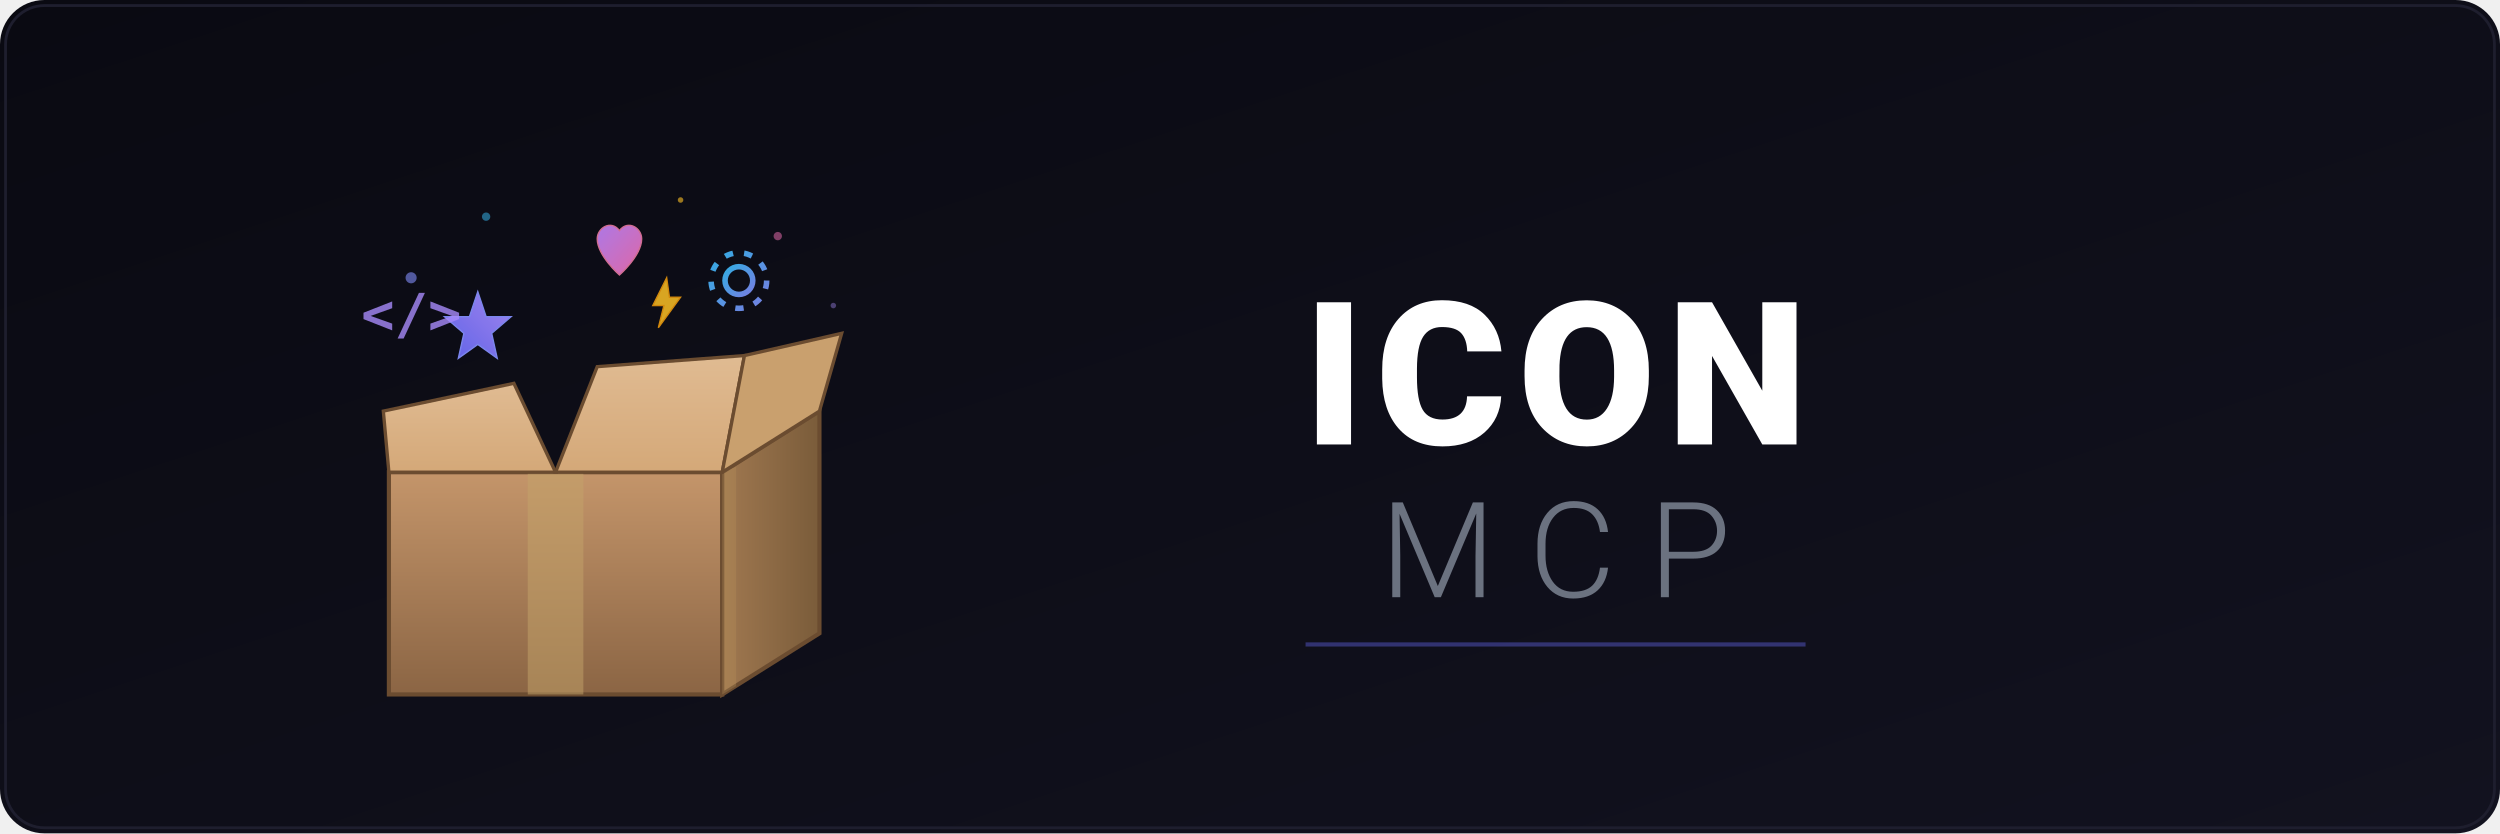
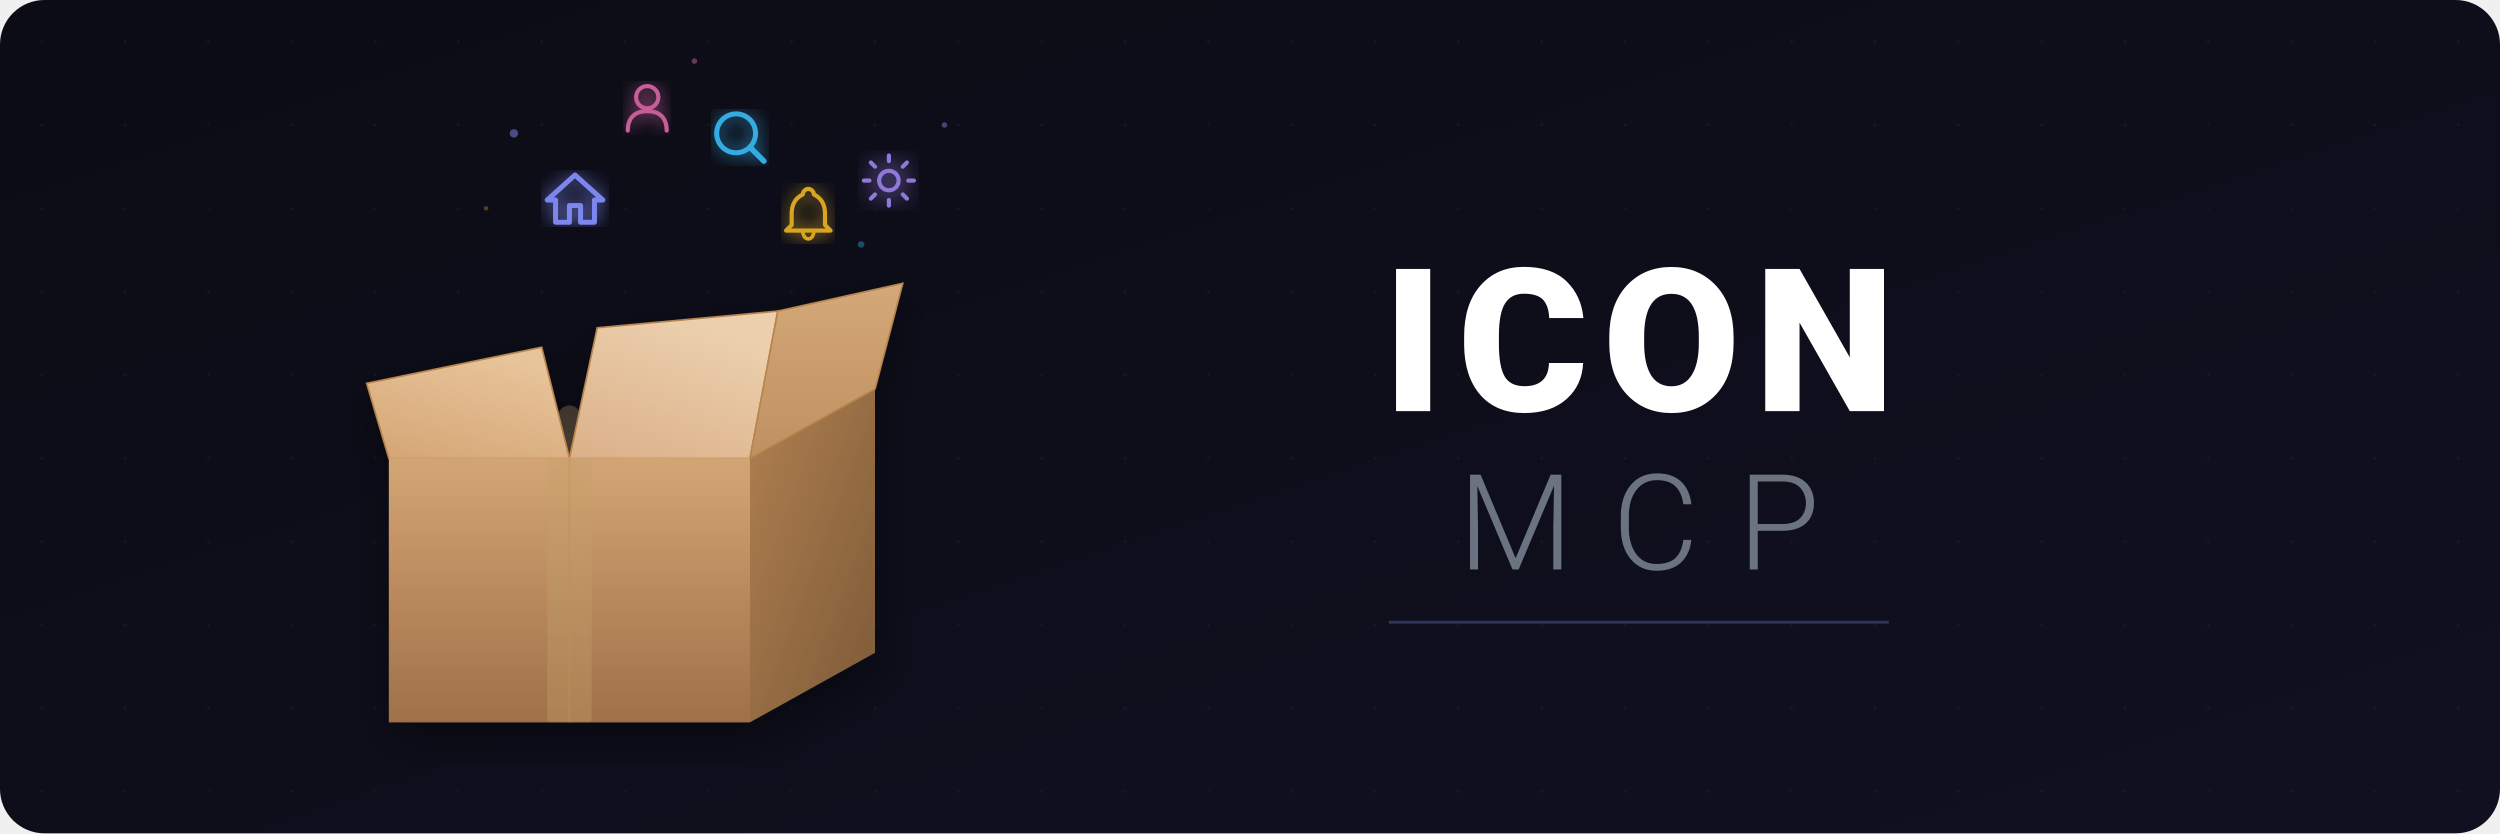
<svg xmlns="http://www.w3.org/2000/svg" viewBox="0 0 900 300" width="900" height="300">
  <defs>
    <linearGradient id="bg" x1="0%" y1="0%" x2="100%" y2="100%">
-       <stop offset="0%" stop-color="#0a0a12" />
-       <stop offset="100%" stop-color="#12121f" />
+       <stop offset="0%" stop-color="#0c0c16" />
+       <stop offset="100%" stop-color="#101020" />
    </linearGradient>
    <linearGradient id="boxFront" x1="0%" y1="0%" x2="0%" y2="100%">
-       <stop offset="0%" stop-color="#c4956a" />
-       <stop offset="100%" stop-color="#8b6544" />
+       <stop offset="0%" stop-color="#d4a574" />
+       <stop offset="100%" stop-color="#a07048" />
    </linearGradient>
-     <linearGradient id="boxSide" x1="0%" y1="0%" x2="100%" y2="0%">
-       <stop offset="0%" stop-color="#a07850" />
-       <stop offset="100%" stop-color="#7a5c3a" />
+     <linearGradient id="boxRight" x1="0%" y1="0%" x2="100%" y2="100%">
+       <stop offset="0%" stop-color="#b08050" />
+       <stop offset="100%" stop-color="#7d5a38" />
    </linearGradient>
-     <linearGradient id="boxTop" x1="0%" y1="100%" x2="0%" y2="0%">
-       <stop offset="0%" stop-color="#d4a878" />
-       <stop offset="100%" stop-color="#e0bb92" />
+     <linearGradient id="flapL" x1="0%" y1="100%" x2="50%" y2="0%">
+       <stop offset="0%" stop-color="#d4a574" />
+       <stop offset="100%" stop-color="#e8c49a" />
    </linearGradient>
-     <linearGradient id="glow1" x1="0%" y1="100%" x2="100%" y2="0%">
-       <stop offset="0%" stop-color="#6366f1" />
-       <stop offset="100%" stop-color="#a78bfa" />
+     <linearGradient id="flapR" x1="0%" y1="100%" x2="50%" y2="0%">
+       <stop offset="0%" stop-color="#dbb088" />
+       <stop offset="100%" stop-color="#ecd0ae" />
    </linearGradient>
-     <linearGradient id="glow2" x1="0%" y1="0%" x2="100%" y2="100%">
-       <stop offset="0%" stop-color="#38bdf8" />
-       <stop offset="100%" stop-color="#818cf8" />
+     <linearGradient id="flapBack" x1="0%" y1="100%" x2="0%" y2="0%">
+       <stop offset="0%" stop-color="#c09060" />
+       <stop offset="100%" stop-color="#d4a878" />
    </linearGradient>
-     <linearGradient id="glow3" x1="100%" y1="100%" x2="0%" y2="0%">
-       <stop offset="0%" stop-color="#f472b6" />
-       <stop offset="100%" stop-color="#c084fc" />
-     </linearGradient>
+     <filter id="glow">
+       <feGaussianBlur stdDeviation="3" result="blur" />
+       <feMerge>
+         <feMergeNode in="blur" />
+         <feMergeNode in="SourceGraphic" />
+       </feMerge>
+     </filter>
+     <filter id="softglow">
+       <feGaussianBlur stdDeviation="5" result="blur" />
+       <feMerge>
+         <feMergeNode in="blur" />
+         <feMergeNode in="SourceGraphic" />
+       </feMerge>
+     </filter>
+     <filter id="boxShadow">
+       <feDropShadow dx="0" dy="6" stdDeviation="8" flood-color="#000000" flood-opacity="0.4" />
+     </filter>
  </defs>
  <rect width="900" height="300" rx="16" fill="url(#bg)" />
-   <rect x="2" y="2" width="896" height="296" rx="14" fill="none" stroke="#1e1e2e" stroke-width="1" />
-   <path d="M140,170 L260,170 L260,250 L140,250 Z" fill="url(#boxFront)" stroke="#6b4c30" stroke-width="1.5" />
-   <path d="M260,170 L295,148 L295,228 L260,250 Z" fill="url(#boxSide)" stroke="#6b4c30" stroke-width="1.5" />
-   <rect x="190" y="170" width="20" height="80" fill="#c4a46a" opacity="0.5" />
-   <path d="M260,170 L260,250 L265,247 L265,168 Z" fill="#b8935c" opacity="0.3" />
-   <path d="M140,170 L138,148 L185,138 L200,170 Z" fill="url(#boxTop)" stroke="#6b4c30" stroke-width="1.2" />
-   <path d="M200,170 L215,132 L268,128 L260,170 Z" fill="url(#boxTop)" stroke="#6b4c30" stroke-width="1.2" />
-   <path d="M260,170 L268,128 L303,120 L295,148 Z" fill="#c9a06e" stroke="#6b4c30" stroke-width="1.2" />
-   <g transform="translate(160, 105)" opacity="0.95">
-     <polygon points="12,0 15,9 24,9 17,15 19,24 12,19 5,24 7,15 0,9 9,9" fill="url(#glow1)" stroke="#818cf8" stroke-width="0.5" />
+   <pattern id="dots" x="0" y="0" width="30" height="30" patternUnits="userSpaceOnUse">
+     <circle cx="15" cy="15" r="0.5" fill="#ffffff" opacity="0.04" />
+   </pattern>
+   <rect width="900" height="300" fill="url(#dots)" />
+   <g filter="url(#boxShadow)" transform="translate(140, 70)">
+     <path d="M0,95 L130,95 L130,190 L0,190 Z" fill="url(#boxFront)" />
+     <line x1="65" y1="95" x2="65" y2="190" stroke="#b8854e" stroke-width="0.8" opacity="0.4" />
+     <path d="M130,95 L175,70 L175,165 L130,190 Z" fill="url(#boxRight)" />
+     <rect x="57" y="95" width="16" height="95" fill="#c4a06a" opacity="0.35" rx="1" />
+     <line x1="65" y1="95" x2="65" y2="80" stroke="#c4a06a" stroke-width="8" opacity="0.2" stroke-linecap="round" />
+     <path d="M0,95 L-8,68 L55,55 L65,95 Z" fill="url(#flapL)" stroke="#b8854e" stroke-width="0.6" />
+     <path d="M65,95 L75,48 L140,42 L130,95 Z" fill="url(#flapR)" stroke="#b8854e" stroke-width="0.6" />
+     <path d="M130,95 L140,42 L185,32 L175,70 Z" fill="url(#flapBack)" stroke="#b8854e" stroke-width="0.6" />
+     <line x1="0" y1="95" x2="130" y2="95" stroke="#e8c49a" stroke-width="0.5" opacity="0.5" />
+     <line x1="0" y1="190" x2="130" y2="190" stroke="#7d5a38" stroke-width="0.5" opacity="0.3" />
  </g>
-   <g transform="translate(205, 80)" opacity="0.9">
-     <path d="M10,6 C10,2 15,-1 18,3 C18,3 18,3 18,3 C21,-1 26,2 26,6 C26,12 18,19 18,19 C18,19 10,12 10,6 Z" fill="url(#glow3)" stroke="#e879a0" stroke-width="0.5" />
+   <g transform="translate(195, 60)" filter="url(#glow)" opacity="0.95">
+     <path d="M12,3 L2,12 L5,12 L5,20 L10,20 L10,14 L14,14 L14,20 L19,20 L19,12 L22,12 Z" fill="none" stroke="#818cf8" stroke-width="1.8" stroke-linejoin="round" stroke-linecap="round" />
  </g>
-   <g transform="translate(255, 90)" opacity="0.9">
-     <circle cx="11" cy="11" r="5" fill="none" stroke="url(#glow2)" stroke-width="2" />
-     <circle cx="11" cy="11" r="10" fill="none" stroke="url(#glow2)" stroke-width="2" stroke-dasharray="3 4" />
+   <g transform="translate(255, 38)" filter="url(#glow)" opacity="0.9">
+     <circle cx="10" cy="10" r="7" fill="none" stroke="#38bdf8" stroke-width="1.8" />
+     <line x1="15" y1="15" x2="20" y2="20" stroke="#38bdf8" stroke-width="2" stroke-linecap="round" />
  </g>
-   <g transform="translate(130, 120)" opacity="0.8">
-     <text font-family="monospace" font-size="20" fill="#a78bfa" font-weight="700">&lt;/&gt;</text>
+   <g transform="translate(310, 55)" filter="url(#glow)" opacity="0.85">
+     <circle cx="10" cy="10" r="3.5" fill="none" stroke="#a78bfa" stroke-width="1.5" />
+     <path d="M10,1 L10,3 M10,17 L10,19 M1,10 L3,10 M17,10 L19,10 M3.5,3.5 L5,5 M15,15 L16.5,16.5 M16.5,3.5 L15,5 M5,15 L3.5,16.5" stroke="#a78bfa" stroke-width="1.5" stroke-linecap="round" />
  </g>
-   <g transform="translate(232, 100)" opacity="0.85">
-     <polygon points="8,0 3,10 7,10 5,18 13,7 9,7" fill="#fbbf24" stroke="#f59e0b" stroke-width="0.5" />
+   <g transform="translate(225, 30)" filter="url(#glow)" opacity="0.8">
+     <circle cx="8" cy="5" r="4" fill="none" stroke="#f472b6" stroke-width="1.5" />
+     <path d="M1,17 C1,12 4,10 8,10 C12,10 15,12 15,17" fill="none" stroke="#f472b6" stroke-width="1.5" stroke-linecap="round" />
  </g>
-   <circle cx="148" cy="100" r="2" fill="#818cf8" opacity="0.6" />
-   <circle cx="280" cy="85" r="1.5" fill="#f472b6" opacity="0.5" />
-   <circle cx="175" cy="78" r="1.5" fill="#38bdf8" opacity="0.5" />
-   <circle cx="245" cy="72" r="1" fill="#fbbf24" opacity="0.6" />
-   <circle cx="300" cy="110" r="1" fill="#a78bfa" opacity="0.4" />
-   <text x="560" y="160" text-anchor="middle" font-family="-apple-system,BlinkMacSystemFont,'Segoe UI',Roboto,Helvetica,Arial,sans-serif" font-weight="800" font-size="72" fill="#ffffff" letter-spacing="4">ICON</text>
-   <text x="560" y="215" text-anchor="middle" font-family="-apple-system,BlinkMacSystemFont,'Segoe UI',Roboto,Helvetica,Arial,sans-serif" font-weight="300" font-size="48" fill="#6b7280" letter-spacing="12">MCP</text>
-   <line x1="470" y1="232" x2="650" y2="232" stroke="#6366f1" stroke-width="1.5" opacity="0.4" />
+   <g transform="translate(280, 68)" filter="url(#glow)" opacity="0.85">
+     <path d="M9,2 C9,1 10,0 11,0 C12,0 13,1 13,2 C16,3.5 17,6 17,9 L17,13 L19,15 L3,15 L5,13 L5,9 C5,6 6,3.5 9,2 Z" fill="none" stroke="#fbbf24" stroke-width="1.5" stroke-linejoin="round" />
+     <path d="M9,15 C9,17 10,18 11,18 C12,18 13,17 13,15" fill="none" stroke="#fbbf24" stroke-width="1.3" />
+   </g>
+   <circle cx="185" cy="48" r="1.5" fill="#818cf8" opacity="0.5" />
+   <circle cx="340" cy="45" r="1" fill="#a78bfa" opacity="0.4" />
+   <circle cx="310" cy="88" r="1.2" fill="#38bdf8" opacity="0.35" />
+   <circle cx="250" cy="22" r="1" fill="#f472b6" opacity="0.4" />
+   <circle cx="175" cy="75" r="0.8" fill="#fbbf24" opacity="0.3" />
+   <text x="590" y="148" text-anchor="middle" font-family="-apple-system,BlinkMacSystemFont,'Segoe UI',Roboto,Helvetica,Arial,sans-serif" font-weight="800" font-size="72" fill="#ffffff" letter-spacing="5">ICON</text>
+   <text x="590" y="205" text-anchor="middle" font-family="-apple-system,BlinkMacSystemFont,'Segoe UI',Roboto,Helvetica,Arial,sans-serif" font-weight="300" font-size="48" fill="#6b7280" letter-spacing="14">MCP</text>
+   <line x1="500" y1="224" x2="680" y2="224" stroke="#818cf8" stroke-width="1" opacity="0.3" />
</svg>
